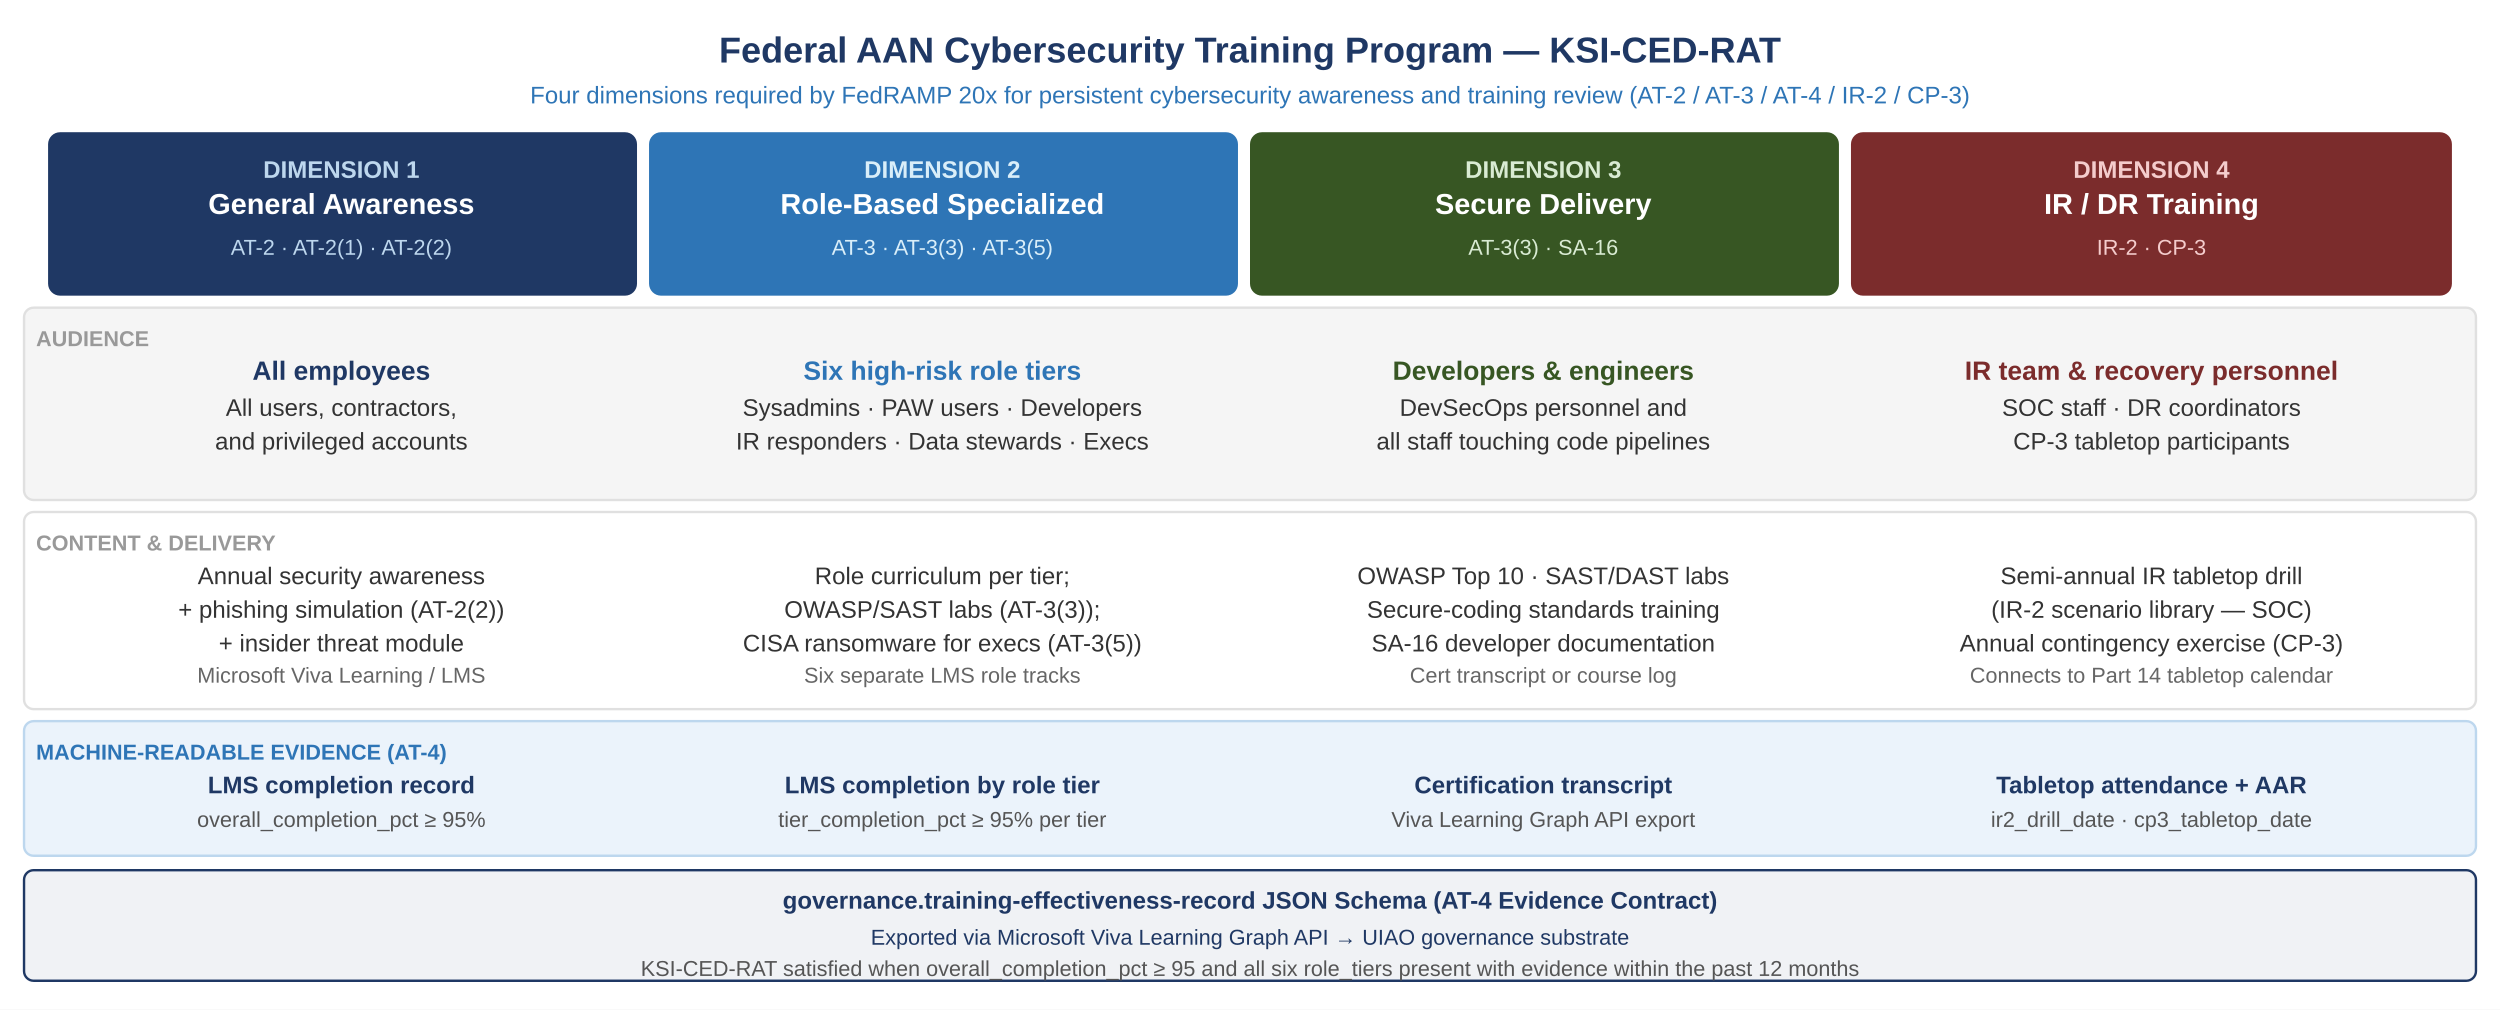
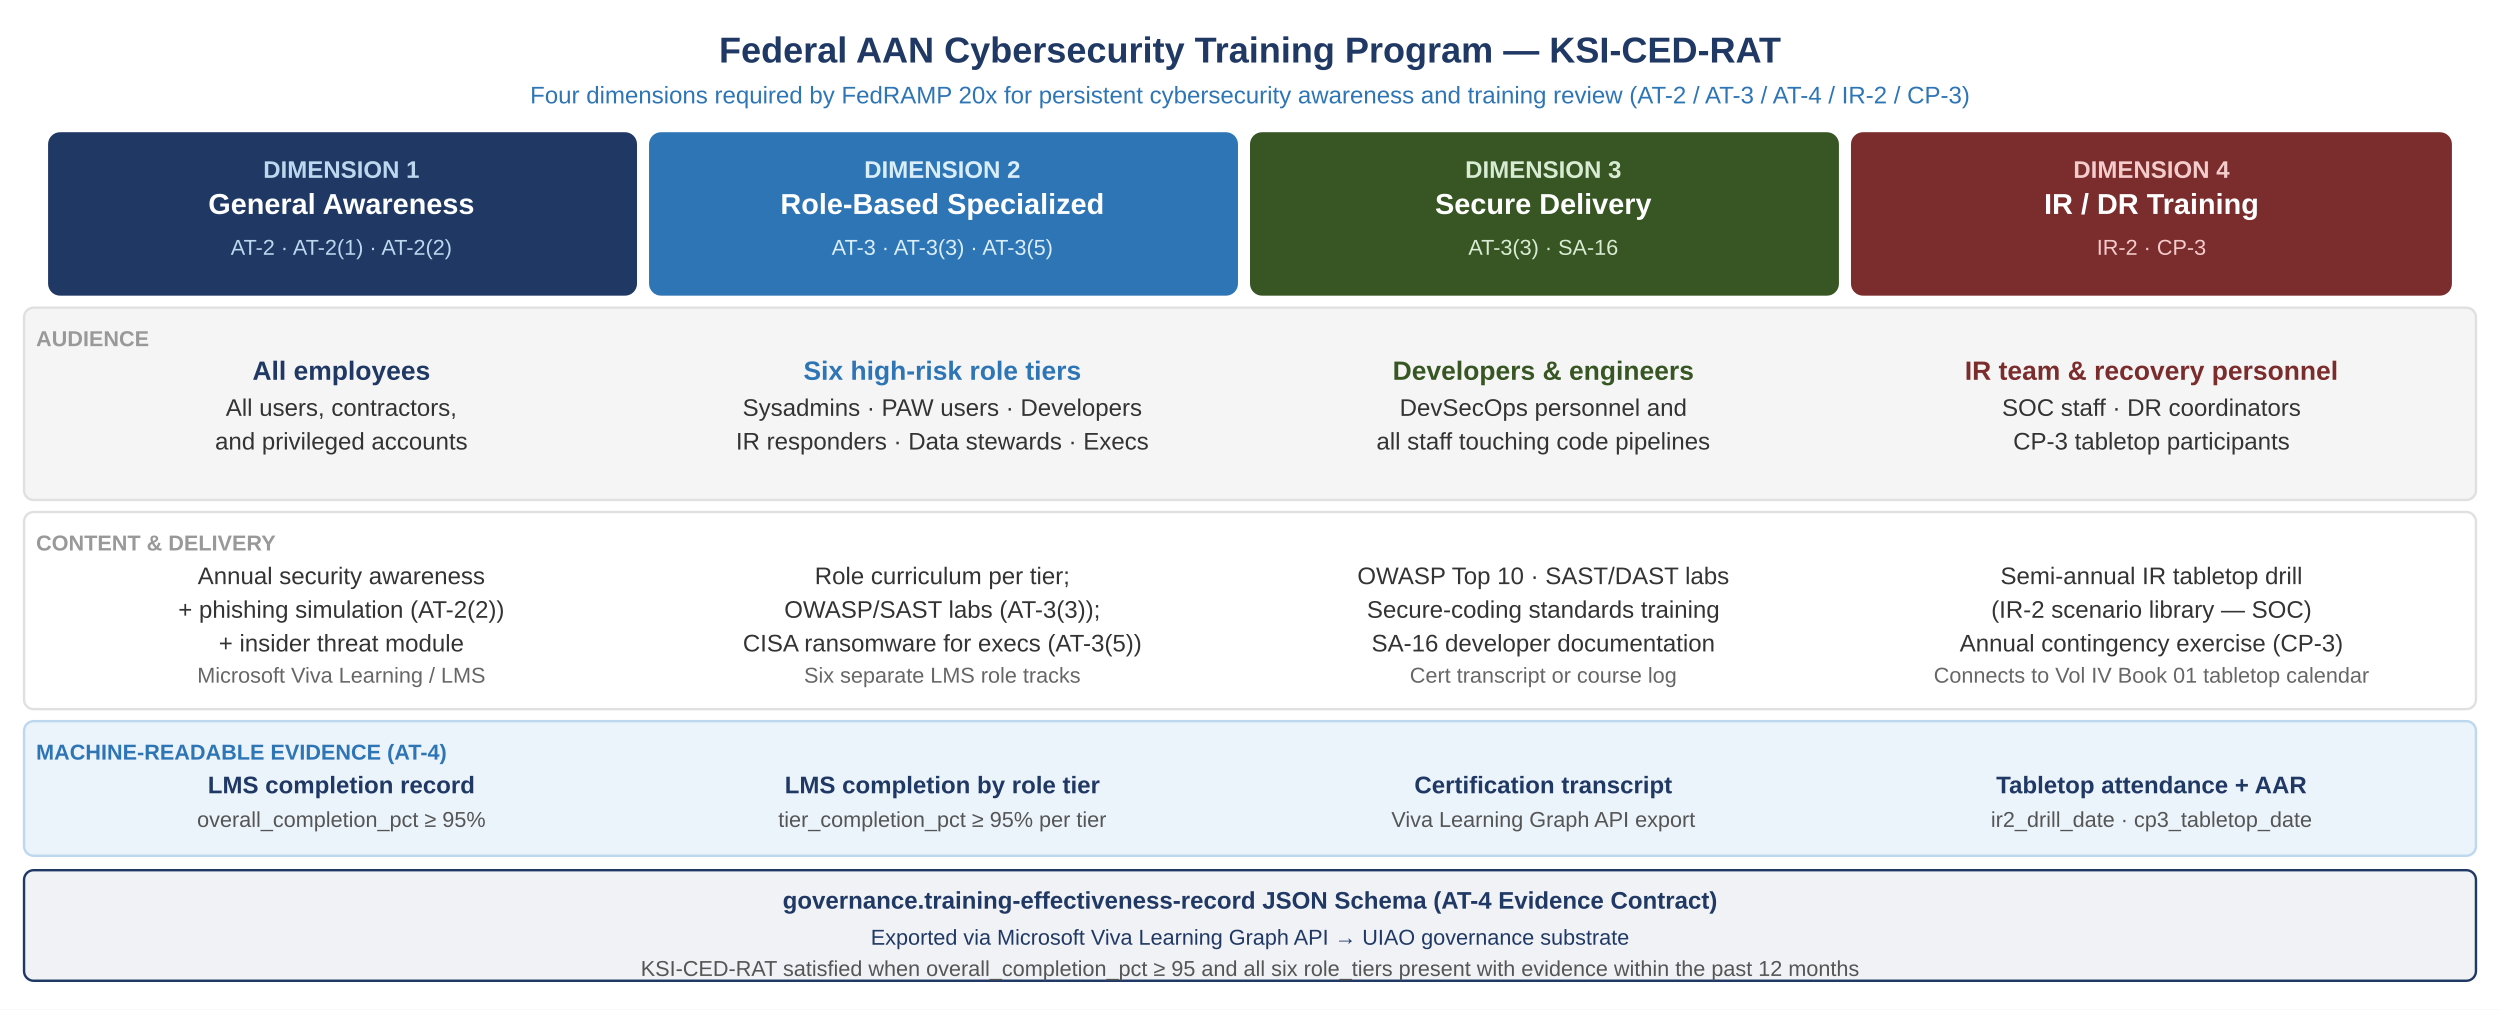
<svg xmlns="http://www.w3.org/2000/svg" viewBox="0 0 1040 420" style="font-family:Arial,sans-serif;background:#FFFFFF;">
  <rect width="1040" height="420" fill="#FFFFFF" />
  <text x="520" y="26" text-anchor="middle" font-size="15" font-weight="bold" fill="#1F3864">Federal AAN Cybersecurity Training Program — KSI-CED-RAT</text>
  <text x="520" y="43" text-anchor="middle" font-size="10" fill="#2E75B6">Four dimensions required by FedRAMP 20x for persistent cybersecurity awareness and training review (AT-2 / AT-3 / AT-4 / IR-2 / CP-3)</text>
  <rect x="20" y="55" width="245" height="68" rx="5" fill="#1F3864" />
  <rect x="270" y="55" width="245" height="68" rx="5" fill="#2E75B6" />
  <rect x="520" y="55" width="245" height="68" rx="5" fill="#375623" />
  <rect x="770" y="55" width="250" height="68" rx="5" fill="#7B2C2C" />
  <text x="142" y="74" text-anchor="middle" font-size="10" font-weight="bold" fill="#BDD7EE">DIMENSION 1</text>
  <text x="142" y="89" text-anchor="middle" font-size="12" font-weight="bold" fill="#FFFFFF">General Awareness</text>
  <text x="142" y="106" text-anchor="middle" font-size="9" fill="#BDD7EE">AT-2 · AT-2(1) · AT-2(2)</text>
  <text x="392" y="74" text-anchor="middle" font-size="10" font-weight="bold" fill="#D9EEF9">DIMENSION 2</text>
  <text x="392" y="89" text-anchor="middle" font-size="12" font-weight="bold" fill="#FFFFFF">Role-Based Specialized</text>
  <text x="392" y="106" text-anchor="middle" font-size="9" fill="#D9EEF9">AT-3 · AT-3(3) · AT-3(5)</text>
  <text x="642" y="74" text-anchor="middle" font-size="10" font-weight="bold" fill="#D9EBD3">DIMENSION 3</text>
  <text x="642" y="89" text-anchor="middle" font-size="12" font-weight="bold" fill="#FFFFFF">Secure Delivery</text>
  <text x="642" y="106" text-anchor="middle" font-size="9" fill="#D9EBD3">AT-3(3) · SA-16</text>
  <text x="895" y="74" text-anchor="middle" font-size="10" font-weight="bold" fill="#F4CCCC">DIMENSION 4</text>
  <text x="895" y="89" text-anchor="middle" font-size="12" font-weight="bold" fill="#FFFFFF">IR / DR Training</text>
  <text x="895" y="106" text-anchor="middle" font-size="9" fill="#F4CCCC">IR-2 · CP-3</text>
  <rect x="10" y="128" width="1020" height="80" rx="4" fill="#F5F5F5" stroke="#E0E0E0" stroke-width="1" />
  <text x="15" y="144" font-size="9" font-weight="bold" fill="#999999">AUDIENCE</text>
  <text x="142" y="158" text-anchor="middle" font-size="11" font-weight="bold" fill="#1F3864">All employees</text>
  <text x="142" y="173" text-anchor="middle" font-size="10" fill="#333333">All users, contractors,</text>
  <text x="142" y="187" text-anchor="middle" font-size="10" fill="#333333">and privileged accounts</text>
  <text x="392" y="158" text-anchor="middle" font-size="11" font-weight="bold" fill="#2E75B6">Six high-risk role tiers</text>
  <text x="392" y="173" text-anchor="middle" font-size="10" fill="#333333">Sysadmins · PAW users · Developers</text>
  <text x="392" y="187" text-anchor="middle" font-size="10" fill="#333333">IR responders · Data stewards · Execs</text>
  <text x="642" y="158" text-anchor="middle" font-size="11" font-weight="bold" fill="#375623">Developers &amp; engineers</text>
  <text x="642" y="173" text-anchor="middle" font-size="10" fill="#333333">DevSecOps personnel and</text>
  <text x="642" y="187" text-anchor="middle" font-size="10" fill="#333333">all staff touching code pipelines</text>
  <text x="895" y="158" text-anchor="middle" font-size="11" font-weight="bold" fill="#7B2C2C">IR team &amp; recovery personnel</text>
  <text x="895" y="173" text-anchor="middle" font-size="10" fill="#333333">SOC staff · DR coordinators</text>
  <text x="895" y="187" text-anchor="middle" font-size="10" fill="#333333">CP-3 tabletop participants</text>
  <rect x="10" y="213" width="1020" height="82" rx="4" fill="#FFFFFF" stroke="#E0E0E0" stroke-width="1" />
  <text x="15" y="229" font-size="9" font-weight="bold" fill="#999999">CONTENT &amp; DELIVERY</text>
  <text x="142" y="243" text-anchor="middle" font-size="10" fill="#333333">Annual security awareness</text>
  <text x="142" y="257" text-anchor="middle" font-size="10" fill="#333333">+ phishing simulation (AT-2(2))</text>
  <text x="142" y="271" text-anchor="middle" font-size="10" fill="#333333">+ insider threat module</text>
  <text x="142" y="284" text-anchor="middle" font-size="9" fill="#666666">Microsoft Viva Learning / LMS</text>
  <text x="392" y="243" text-anchor="middle" font-size="10" fill="#333333">Role curriculum per tier;</text>
  <text x="392" y="257" text-anchor="middle" font-size="10" fill="#333333">OWASP/SAST labs (AT-3(3));</text>
  <text x="392" y="271" text-anchor="middle" font-size="10" fill="#333333">CISA ransomware for execs (AT-3(5))</text>
  <text x="392" y="284" text-anchor="middle" font-size="9" fill="#666666">Six separate LMS role tracks</text>
  <text x="642" y="243" text-anchor="middle" font-size="10" fill="#333333">OWASP Top 10 · SAST/DAST labs</text>
  <text x="642" y="257" text-anchor="middle" font-size="10" fill="#333333">Secure-coding standards training</text>
  <text x="642" y="271" text-anchor="middle" font-size="10" fill="#333333">SA-16 developer documentation</text>
  <text x="642" y="284" text-anchor="middle" font-size="9" fill="#666666">Cert transcript or course log</text>
  <text x="895" y="243" text-anchor="middle" font-size="10" fill="#333333">Semi-annual IR tabletop drill</text>
  <text x="895" y="257" text-anchor="middle" font-size="10" fill="#333333">(IR-2 scenario library — SOC)</text>
  <text x="895" y="271" text-anchor="middle" font-size="10" fill="#333333">Annual contingency exercise (CP-3)</text>
-   <text x="895" y="284" text-anchor="middle" font-size="9" fill="#666666">Connects to Part 14 tabletop calendar</text>
+   <text x="895" y="284" text-anchor="middle" font-size="9" fill="#666666">Connects to Vol IV Book 01 tabletop calendar</text>
  <rect x="10" y="300" width="1020" height="56" rx="4" fill="#EBF3FB" stroke="#BDD7EE" stroke-width="1" />
  <text x="15" y="316" font-size="9" font-weight="bold" fill="#2E75B6">MACHINE-READABLE EVIDENCE (AT-4)</text>
  <text x="142" y="330" text-anchor="middle" font-size="10" font-weight="bold" fill="#1F3864">LMS completion record</text>
  <text x="142" y="344" text-anchor="middle" font-size="9" fill="#555555">overall_completion_pct ≥ 95%</text>
  <text x="392" y="330" text-anchor="middle" font-size="10" font-weight="bold" fill="#1F3864">LMS completion by role tier</text>
  <text x="392" y="344" text-anchor="middle" font-size="9" fill="#555555">tier_completion_pct ≥ 95% per tier</text>
  <text x="642" y="330" text-anchor="middle" font-size="10" font-weight="bold" fill="#1F3864">Certification transcript</text>
  <text x="642" y="344" text-anchor="middle" font-size="9" fill="#555555">Viva Learning Graph API export</text>
  <text x="895" y="330" text-anchor="middle" font-size="10" font-weight="bold" fill="#1F3864">Tabletop attendance + AAR</text>
  <text x="895" y="344" text-anchor="middle" font-size="9" fill="#555555">ir2_drill_date · cp3_tabletop_date</text>
  <rect x="10" y="362" width="1020" height="46" rx="4" fill="#1F3864" opacity="0.07" />
  <rect x="10" y="362" width="1020" height="46" rx="4" fill="none" stroke="#1F3864" stroke-width="1" />
  <text x="520" y="378" text-anchor="middle" font-size="10" font-weight="bold" fill="#1F3864">governance.training-effectiveness-record JSON Schema (AT-4 Evidence Contract)</text>
  <text x="520" y="393" text-anchor="middle" font-size="9" fill="#1F3864">Exported via Microsoft Viva Learning Graph API → UIAO governance substrate</text>
  <text x="520" y="406" text-anchor="middle" font-size="9" fill="#555555">KSI-CED-RAT satisfied when overall_completion_pct ≥ 95 and all six role_tiers present with evidence within the past 12 months</text>
</svg>
